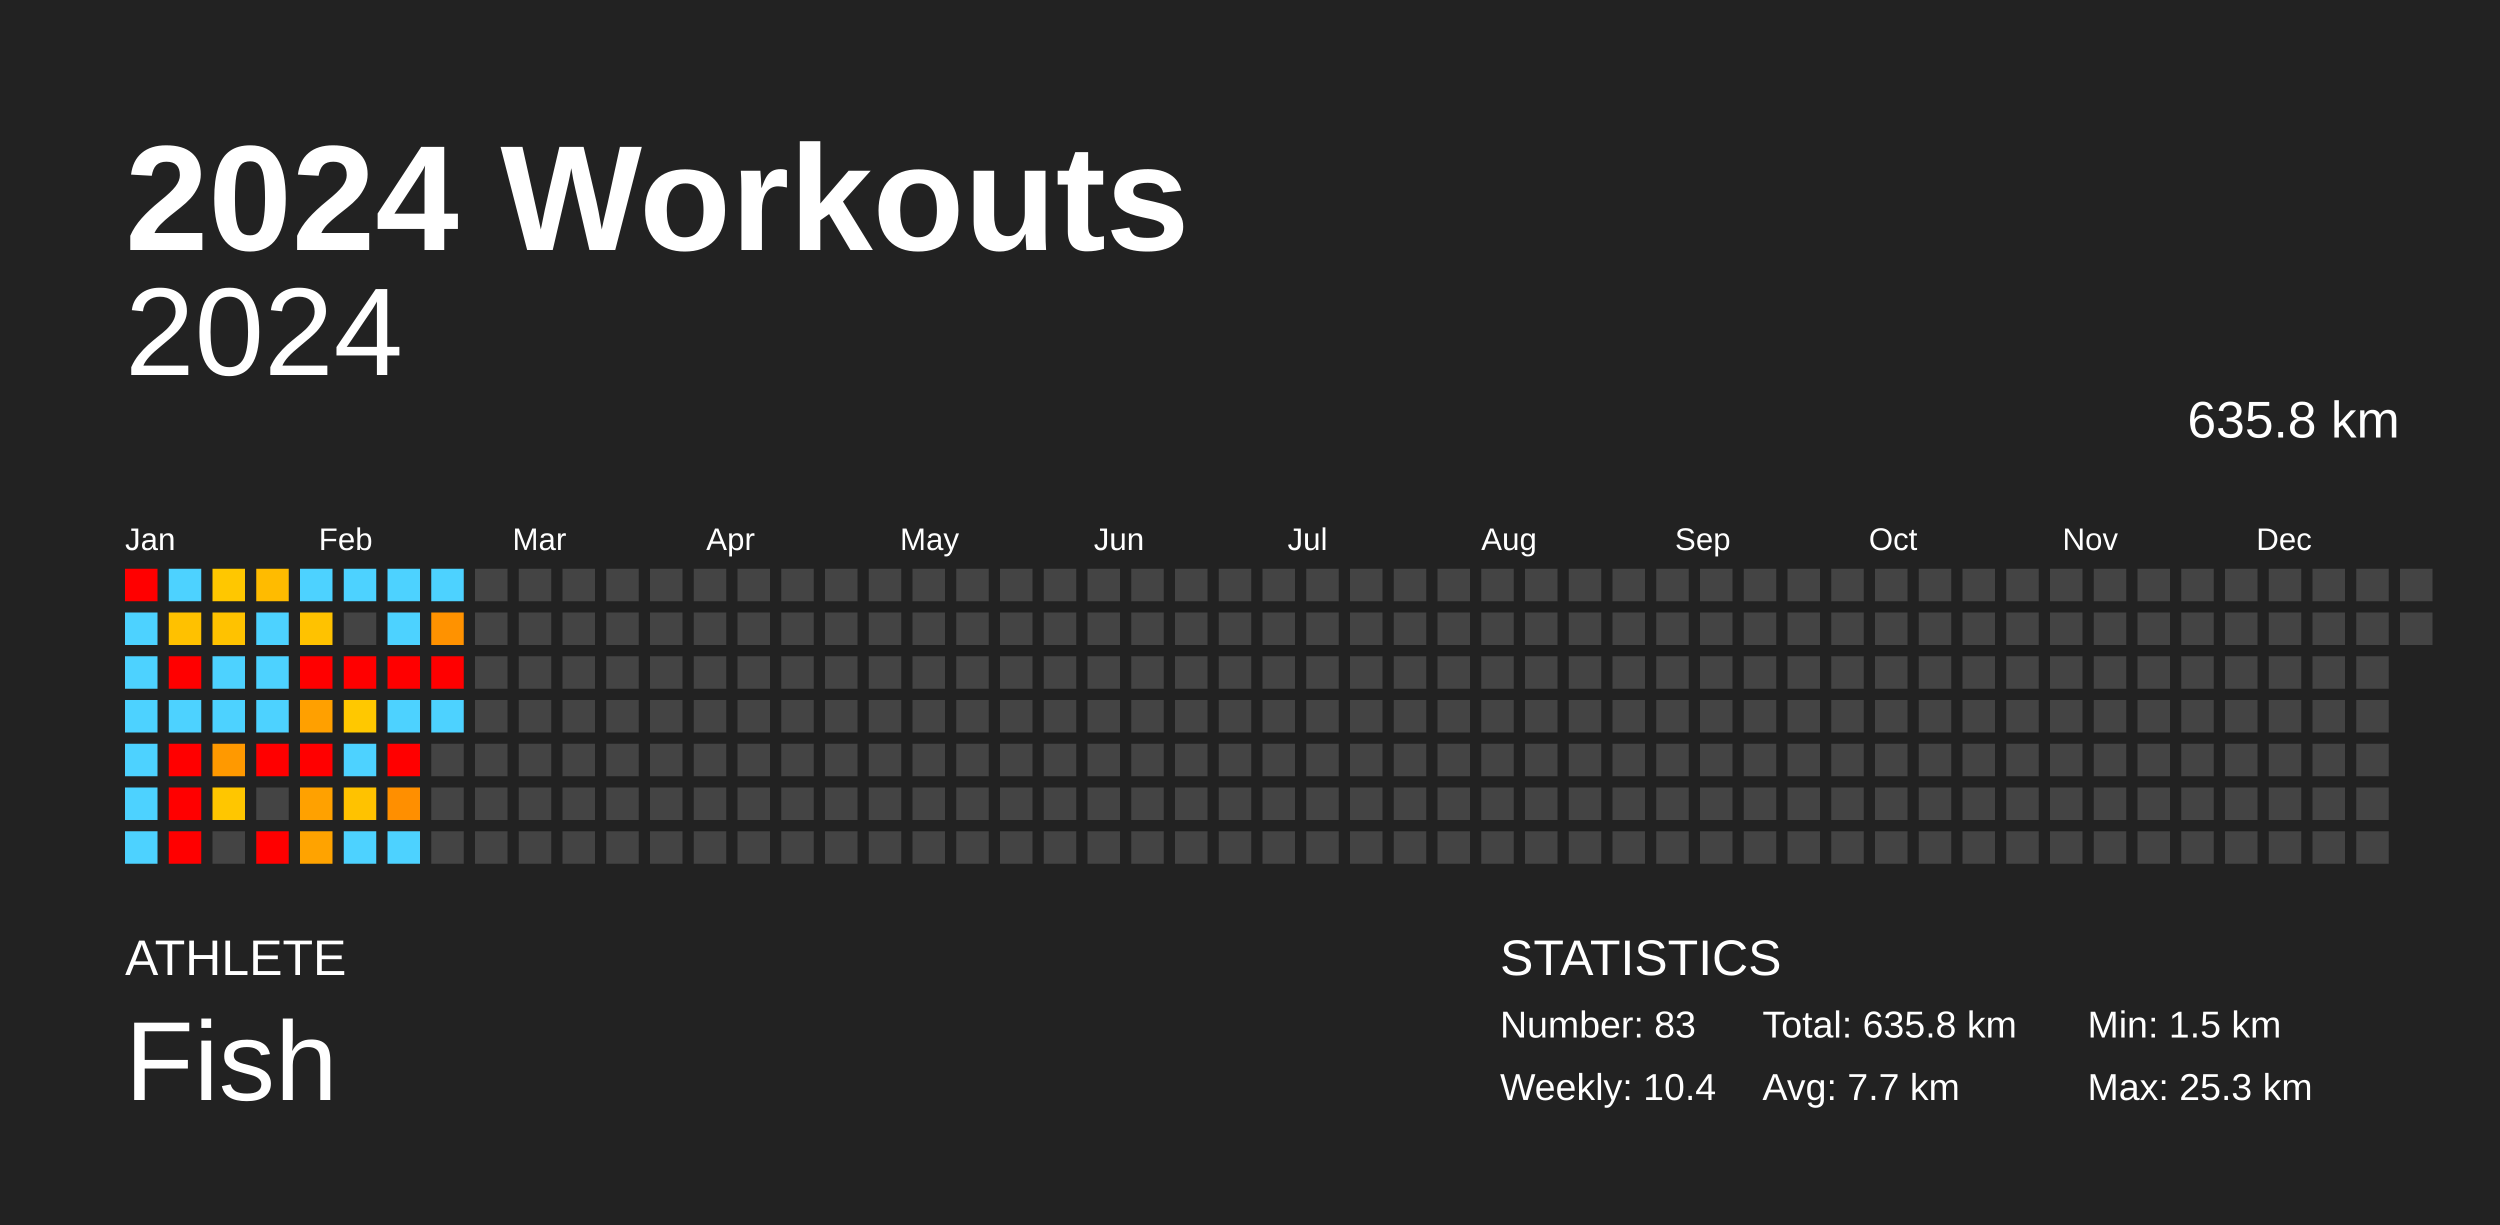
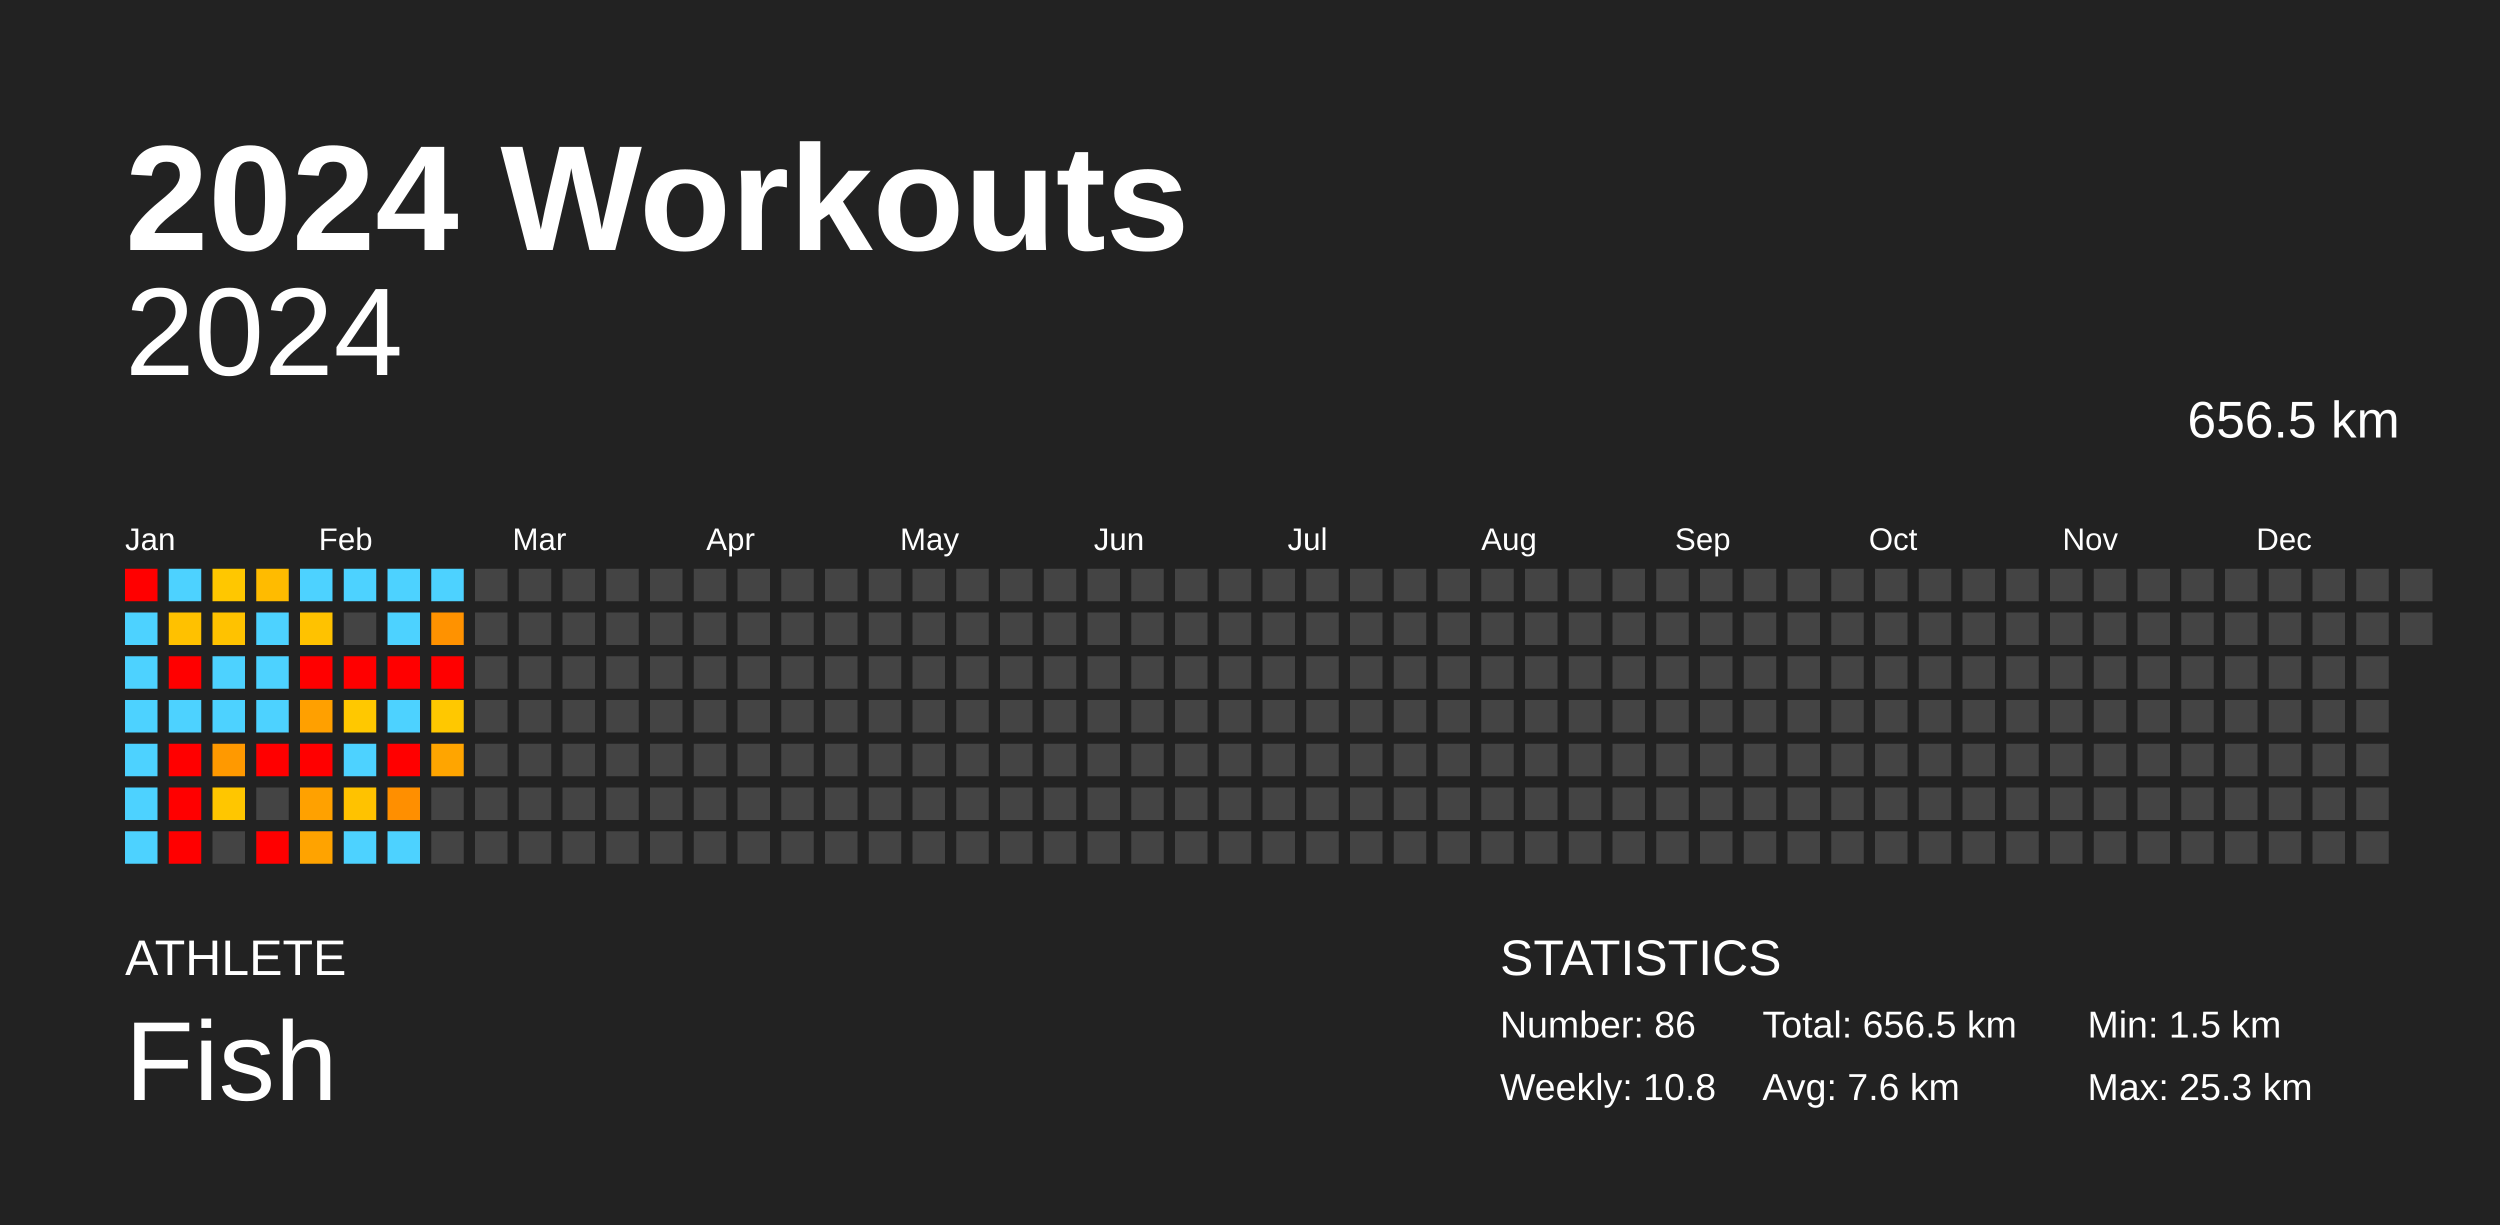
<svg xmlns="http://www.w3.org/2000/svg" baseProfile="full" height="98mm" version="1.1" viewBox="0,0,200,98" width="200mm">
  <defs />
  <rect fill="#222222" height="98" width="200" x="0" y="0" />
  <text fill="#FFFFFF" style="font-size:12px; font-family:Arial; font-weight:bold;" x="10" y="20">2024 Workouts</text>
  <text fill="#FFFFFF" style="font-size:4px; font-family:Arial" x="10" y="78">ATHLETE</text>
  <text fill="#FFFFFF" style="font-size:9px; font-family:Arial" x="10" y="88">Fish</text>
  <text fill="#FFFFFF" style="font-size:4px; font-family:Arial" x="120" y="78">STATISTICS</text>
-   <text fill="#FFFFFF" style="font-size:3px; font-family:Arial" x="120" y="83">Number: 83</text>
-   <text fill="#FFFFFF" style="font-size:3px; font-family:Arial" x="120" y="88">Weekly: 10.4</text>
-   <text fill="#FFFFFF" style="font-size:3px; font-family:Arial" x="141" y="83">Total: 635.8 km</text>
-   <text fill="#FFFFFF" style="font-size:3px; font-family:Arial" x="141" y="88">Avg: 7.7 km</text>
+   <text fill="#FFFFFF" style="font-size:3px; font-family:Arial" x="120" y="83">Number: 86</text>
+   <text fill="#FFFFFF" style="font-size:3px; font-family:Arial" x="120" y="88">Weekly: 10.8</text>
+   <text fill="#FFFFFF" style="font-size:3px; font-family:Arial" x="141" y="83">Total: 656.5 km</text>
+   <text fill="#FFFFFF" style="font-size:3px; font-family:Arial" x="141" y="88">Avg: 7.6 km</text>
  <text fill="#FFFFFF" style="font-size:3px; font-family:Arial" x="167" y="83">Min: 1.5 km</text>
  <text fill="#FFFFFF" style="font-size:3px; font-family:Arial" x="167" y="88">Max: 25.3 km</text>
  <text alignment-baseline="hanging" fill="#FFFFFF" style="font-size:10.0px; font-family:Arial;" x="10" y="30">2024</text>
-   <text alignment-baseline="hanging" fill="#FFFFFF" style="font-size:4.125px; font-family:Arial;" x="175" y="35">635.8 km</text>
+   <text alignment-baseline="hanging" fill="#FFFFFF" style="font-size:4.125px; font-family:Arial;" x="175" y="35">656.5 km</text>
  <text fill="#FFFFFF" style="font-size:2.5px; font-family:Arial" x="10.0" y="44">Jan</text>
  <text fill="#FFFFFF" style="font-size:2.5px; font-family:Arial" x="25.5" y="44">Feb</text>
  <text fill="#FFFFFF" style="font-size:2.5px; font-family:Arial" x="41.0" y="44">Mar</text>
  <text fill="#FFFFFF" style="font-size:2.5px; font-family:Arial" x="56.5" y="44">Apr</text>
  <text fill="#FFFFFF" style="font-size:2.5px; font-family:Arial" x="72.0" y="44">May</text>
  <text fill="#FFFFFF" style="font-size:2.5px; font-family:Arial" x="87.5" y="44">Jun</text>
  <text fill="#FFFFFF" style="font-size:2.5px; font-family:Arial" x="103.0" y="44">Jul</text>
  <text fill="#FFFFFF" style="font-size:2.5px; font-family:Arial" x="118.5" y="44">Aug</text>
  <text fill="#FFFFFF" style="font-size:2.5px; font-family:Arial" x="134.0" y="44">Sep</text>
  <text fill="#FFFFFF" style="font-size:2.5px; font-family:Arial" x="149.5" y="44">Oct</text>
  <text fill="#FFFFFF" style="font-size:2.5px; font-family:Arial" x="165.0" y="44">Nov</text>
  <text fill="#FFFFFF" style="font-size:2.5px; font-family:Arial" x="180.5" y="44">Dec</text>
  <rect fill="red" height="2.6" width="2.6" x="10.0" y="45.5" />
  <rect fill="#4dd2ff" height="2.6" width="2.6" x="10.0" y="49.0" />
  <rect fill="#4dd2ff" height="2.6" width="2.6" x="10.0" y="52.5" />
  <rect fill="#4dd2ff" height="2.6" width="2.6" x="10.0" y="56.0" />
  <rect fill="#4dd2ff" height="2.6" width="2.6" x="10.0" y="59.5" />
  <rect fill="#4dd2ff" height="2.6" width="2.6" x="10.0" y="63.0" />
  <rect fill="#4dd2ff" height="2.6" width="2.6" x="10.0" y="66.5" />
  <rect fill="#4dd2ff" height="2.6" width="2.6" x="13.5" y="45.5" />
  <rect fill="#ffc100" height="2.6" width="2.6" x="13.5" y="49.0" />
  <rect fill="red" height="2.6" width="2.6" x="13.5" y="52.5" />
  <rect fill="#4dd2ff" height="2.6" width="2.6" x="13.5" y="56.0" />
  <rect fill="red" height="2.6" width="2.6" x="13.5" y="59.5" />
  <rect fill="red" height="2.6" width="2.6" x="13.5" y="63.0" />
  <rect fill="red" height="2.6" width="2.6" x="13.5" y="66.5" />
  <rect fill="#ffc700" height="2.6" width="2.6" x="17.0" y="45.5" />
  <rect fill="#ffc200" height="2.6" width="2.6" x="17.0" y="49.0" />
  <rect fill="#4dd2ff" height="2.6" width="2.6" x="17.0" y="52.5" />
  <rect fill="#4dd2ff" height="2.6" width="2.6" x="17.0" y="56.0" />
  <rect fill="#ff9900" height="2.6" width="2.6" x="17.0" y="59.5" />
  <rect fill="#ffc600" height="2.6" width="2.6" x="17.0" y="63.0" />
  <rect fill="#444444" height="2.6" width="2.6" x="17.0" y="66.5" />
  <rect fill="#ffbb00" height="2.6" width="2.6" x="20.5" y="45.5" />
  <rect fill="#4dd2ff" height="2.6" width="2.6" x="20.5" y="49.0" />
  <rect fill="#4dd2ff" height="2.6" width="2.6" x="20.5" y="52.5" />
  <rect fill="#4dd2ff" height="2.6" width="2.6" x="20.5" y="56.0" />
  <rect fill="red" height="2.6" width="2.6" x="20.5" y="59.5" />
  <rect fill="#444444" height="2.6" width="2.6" x="20.5" y="63.0" />
  <rect fill="red" height="2.6" width="2.6" x="20.5" y="66.5" />
  <rect fill="#4dd2ff" height="2.6" width="2.6" x="24.0" y="45.5" />
  <rect fill="#ffc200" height="2.6" width="2.6" x="24.0" y="49.0" />
  <rect fill="red" height="2.6" width="2.6" x="24.0" y="52.5" />
  <rect fill="#ffa000" height="2.6" width="2.6" x="24.0" y="56.0" />
  <rect fill="red" height="2.6" width="2.6" x="24.0" y="59.5" />
  <rect fill="#ffa100" height="2.6" width="2.6" x="24.0" y="63.0" />
  <rect fill="#ffa300" height="2.6" width="2.6" x="24.0" y="66.5" />
  <rect fill="#4dd2ff" height="2.6" width="2.6" x="27.5" y="45.5" />
  <rect fill="#444444" height="2.6" width="2.6" x="27.5" y="49.0" />
  <rect fill="red" height="2.6" width="2.6" x="27.5" y="52.5" />
  <rect fill="#ffc800" height="2.6" width="2.6" x="27.5" y="56.0" />
  <rect fill="#4dd2ff" height="2.6" width="2.6" x="27.5" y="59.5" />
  <rect fill="#ffc200" height="2.6" width="2.6" x="27.5" y="63.0" />
  <rect fill="#4dd2ff" height="2.6" width="2.6" x="27.5" y="66.5" />
  <rect fill="#4dd2ff" height="2.6" width="2.6" x="31.0" y="45.5" />
  <rect fill="#4dd2ff" height="2.6" width="2.6" x="31.0" y="49.0" />
  <rect fill="red" height="2.6" width="2.6" x="31.0" y="52.5" />
  <rect fill="#4dd2ff" height="2.6" width="2.6" x="31.0" y="56.0" />
  <rect fill="red" height="2.6" width="2.6" x="31.0" y="59.5" />
  <rect fill="#ff8f00" height="2.6" width="2.6" x="31.0" y="63.0" />
  <rect fill="#4dd2ff" height="2.6" width="2.6" x="31.0" y="66.5" />
  <rect fill="#4dd2ff" height="2.6" width="2.6" x="34.5" y="45.5" />
  <rect fill="#ff9200" height="2.6" width="2.6" x="34.5" y="49.0" />
  <rect fill="red" height="2.6" width="2.6" x="34.5" y="52.5" />
-   <rect fill="#4dd2ff" height="2.6" width="2.6" x="34.5" y="56.0" />
-   <rect fill="#444444" height="2.6" width="2.6" x="34.5" y="59.5" />
+   <rect fill="#ffc800" height="2.6" width="2.6" x="34.5" y="56.0" />
+   <rect fill="#ffa500" height="2.6" width="2.6" x="34.5" y="59.5" />
  <rect fill="#444444" height="2.6" width="2.6" x="34.5" y="63.0" />
  <rect fill="#444444" height="2.6" width="2.6" x="34.5" y="66.5" />
  <rect fill="#444444" height="2.6" width="2.6" x="38.0" y="45.5" />
  <rect fill="#444444" height="2.6" width="2.6" x="38.0" y="49.0" />
  <rect fill="#444444" height="2.6" width="2.6" x="38.0" y="52.5" />
  <rect fill="#444444" height="2.6" width="2.6" x="38.0" y="56.0" />
  <rect fill="#444444" height="2.6" width="2.6" x="38.0" y="59.5" />
  <rect fill="#444444" height="2.6" width="2.6" x="38.0" y="63.0" />
  <rect fill="#444444" height="2.6" width="2.6" x="38.0" y="66.5" />
  <rect fill="#444444" height="2.6" width="2.6" x="41.5" y="45.5" />
  <rect fill="#444444" height="2.6" width="2.6" x="41.5" y="49.0" />
  <rect fill="#444444" height="2.6" width="2.6" x="41.5" y="52.5" />
  <rect fill="#444444" height="2.6" width="2.6" x="41.5" y="56.0" />
  <rect fill="#444444" height="2.6" width="2.6" x="41.5" y="59.5" />
  <rect fill="#444444" height="2.6" width="2.6" x="41.5" y="63.0" />
  <rect fill="#444444" height="2.6" width="2.6" x="41.5" y="66.5" />
  <rect fill="#444444" height="2.6" width="2.6" x="45.0" y="45.5" />
  <rect fill="#444444" height="2.6" width="2.6" x="45.0" y="49.0" />
  <rect fill="#444444" height="2.6" width="2.6" x="45.0" y="52.5" />
  <rect fill="#444444" height="2.6" width="2.6" x="45.0" y="56.0" />
  <rect fill="#444444" height="2.6" width="2.6" x="45.0" y="59.5" />
  <rect fill="#444444" height="2.6" width="2.6" x="45.0" y="63.0" />
  <rect fill="#444444" height="2.6" width="2.6" x="45.0" y="66.5" />
  <rect fill="#444444" height="2.6" width="2.6" x="48.5" y="45.5" />
  <rect fill="#444444" height="2.6" width="2.6" x="48.5" y="49.0" />
  <rect fill="#444444" height="2.6" width="2.6" x="48.5" y="52.5" />
  <rect fill="#444444" height="2.6" width="2.6" x="48.5" y="56.0" />
  <rect fill="#444444" height="2.6" width="2.6" x="48.5" y="59.5" />
  <rect fill="#444444" height="2.6" width="2.6" x="48.5" y="63.0" />
  <rect fill="#444444" height="2.6" width="2.6" x="48.5" y="66.5" />
  <rect fill="#444444" height="2.6" width="2.6" x="52.0" y="45.5" />
  <rect fill="#444444" height="2.6" width="2.6" x="52.0" y="49.0" />
  <rect fill="#444444" height="2.6" width="2.6" x="52.0" y="52.5" />
  <rect fill="#444444" height="2.6" width="2.6" x="52.0" y="56.0" />
  <rect fill="#444444" height="2.6" width="2.6" x="52.0" y="59.5" />
  <rect fill="#444444" height="2.6" width="2.6" x="52.0" y="63.0" />
  <rect fill="#444444" height="2.6" width="2.6" x="52.0" y="66.5" />
  <rect fill="#444444" height="2.6" width="2.6" x="55.5" y="45.5" />
  <rect fill="#444444" height="2.6" width="2.6" x="55.5" y="49.0" />
  <rect fill="#444444" height="2.6" width="2.6" x="55.5" y="52.5" />
  <rect fill="#444444" height="2.6" width="2.6" x="55.5" y="56.0" />
  <rect fill="#444444" height="2.6" width="2.6" x="55.5" y="59.5" />
  <rect fill="#444444" height="2.6" width="2.6" x="55.5" y="63.0" />
  <rect fill="#444444" height="2.6" width="2.6" x="55.5" y="66.5" />
  <rect fill="#444444" height="2.6" width="2.6" x="59.0" y="45.5" />
  <rect fill="#444444" height="2.6" width="2.6" x="59.0" y="49.0" />
  <rect fill="#444444" height="2.6" width="2.6" x="59.0" y="52.5" />
  <rect fill="#444444" height="2.6" width="2.6" x="59.0" y="56.0" />
  <rect fill="#444444" height="2.6" width="2.6" x="59.0" y="59.5" />
  <rect fill="#444444" height="2.6" width="2.6" x="59.0" y="63.0" />
  <rect fill="#444444" height="2.6" width="2.6" x="59.0" y="66.5" />
  <rect fill="#444444" height="2.6" width="2.6" x="62.5" y="45.5" />
  <rect fill="#444444" height="2.6" width="2.6" x="62.5" y="49.0" />
  <rect fill="#444444" height="2.6" width="2.6" x="62.5" y="52.5" />
  <rect fill="#444444" height="2.6" width="2.6" x="62.5" y="56.0" />
  <rect fill="#444444" height="2.6" width="2.6" x="62.5" y="59.5" />
  <rect fill="#444444" height="2.6" width="2.6" x="62.5" y="63.0" />
  <rect fill="#444444" height="2.6" width="2.6" x="62.5" y="66.5" />
  <rect fill="#444444" height="2.6" width="2.6" x="66.0" y="45.5" />
  <rect fill="#444444" height="2.6" width="2.6" x="66.0" y="49.0" />
  <rect fill="#444444" height="2.6" width="2.6" x="66.0" y="52.5" />
  <rect fill="#444444" height="2.6" width="2.6" x="66.0" y="56.0" />
  <rect fill="#444444" height="2.6" width="2.6" x="66.0" y="59.5" />
  <rect fill="#444444" height="2.6" width="2.6" x="66.0" y="63.0" />
  <rect fill="#444444" height="2.6" width="2.6" x="66.0" y="66.5" />
  <rect fill="#444444" height="2.6" width="2.6" x="69.5" y="45.5" />
  <rect fill="#444444" height="2.6" width="2.6" x="69.5" y="49.0" />
  <rect fill="#444444" height="2.6" width="2.6" x="69.5" y="52.5" />
  <rect fill="#444444" height="2.6" width="2.6" x="69.5" y="56.0" />
  <rect fill="#444444" height="2.6" width="2.6" x="69.5" y="59.5" />
  <rect fill="#444444" height="2.6" width="2.6" x="69.5" y="63.0" />
  <rect fill="#444444" height="2.6" width="2.6" x="69.5" y="66.5" />
  <rect fill="#444444" height="2.6" width="2.6" x="73.0" y="45.5" />
  <rect fill="#444444" height="2.6" width="2.6" x="73.0" y="49.0" />
  <rect fill="#444444" height="2.6" width="2.6" x="73.0" y="52.5" />
  <rect fill="#444444" height="2.6" width="2.6" x="73.0" y="56.0" />
  <rect fill="#444444" height="2.6" width="2.6" x="73.0" y="59.5" />
  <rect fill="#444444" height="2.6" width="2.6" x="73.0" y="63.0" />
  <rect fill="#444444" height="2.6" width="2.6" x="73.0" y="66.5" />
  <rect fill="#444444" height="2.6" width="2.6" x="76.5" y="45.5" />
  <rect fill="#444444" height="2.6" width="2.6" x="76.5" y="49.0" />
  <rect fill="#444444" height="2.6" width="2.6" x="76.5" y="52.5" />
  <rect fill="#444444" height="2.6" width="2.6" x="76.5" y="56.0" />
  <rect fill="#444444" height="2.6" width="2.6" x="76.5" y="59.5" />
  <rect fill="#444444" height="2.6" width="2.6" x="76.5" y="63.0" />
  <rect fill="#444444" height="2.6" width="2.6" x="76.5" y="66.5" />
  <rect fill="#444444" height="2.6" width="2.6" x="80.0" y="45.5" />
  <rect fill="#444444" height="2.6" width="2.6" x="80.0" y="49.0" />
  <rect fill="#444444" height="2.6" width="2.6" x="80.0" y="52.5" />
  <rect fill="#444444" height="2.6" width="2.6" x="80.0" y="56.0" />
  <rect fill="#444444" height="2.6" width="2.6" x="80.0" y="59.5" />
  <rect fill="#444444" height="2.6" width="2.6" x="80.0" y="63.0" />
  <rect fill="#444444" height="2.6" width="2.6" x="80.0" y="66.5" />
  <rect fill="#444444" height="2.6" width="2.6" x="83.5" y="45.5" />
  <rect fill="#444444" height="2.6" width="2.6" x="83.5" y="49.0" />
  <rect fill="#444444" height="2.6" width="2.6" x="83.5" y="52.5" />
  <rect fill="#444444" height="2.6" width="2.6" x="83.5" y="56.0" />
  <rect fill="#444444" height="2.6" width="2.6" x="83.5" y="59.5" />
  <rect fill="#444444" height="2.6" width="2.6" x="83.5" y="63.0" />
  <rect fill="#444444" height="2.6" width="2.6" x="83.5" y="66.5" />
  <rect fill="#444444" height="2.6" width="2.6" x="87.0" y="45.5" />
  <rect fill="#444444" height="2.6" width="2.6" x="87.0" y="49.0" />
  <rect fill="#444444" height="2.6" width="2.6" x="87.0" y="52.5" />
  <rect fill="#444444" height="2.6" width="2.6" x="87.0" y="56.0" />
  <rect fill="#444444" height="2.6" width="2.6" x="87.0" y="59.5" />
  <rect fill="#444444" height="2.6" width="2.6" x="87.0" y="63.0" />
  <rect fill="#444444" height="2.6" width="2.6" x="87.0" y="66.5" />
  <rect fill="#444444" height="2.6" width="2.6" x="90.5" y="45.5" />
  <rect fill="#444444" height="2.6" width="2.6" x="90.5" y="49.0" />
  <rect fill="#444444" height="2.6" width="2.6" x="90.5" y="52.5" />
  <rect fill="#444444" height="2.6" width="2.6" x="90.5" y="56.0" />
  <rect fill="#444444" height="2.6" width="2.6" x="90.5" y="59.5" />
  <rect fill="#444444" height="2.6" width="2.6" x="90.5" y="63.0" />
  <rect fill="#444444" height="2.6" width="2.6" x="90.5" y="66.5" />
  <rect fill="#444444" height="2.6" width="2.6" x="94.0" y="45.5" />
  <rect fill="#444444" height="2.6" width="2.6" x="94.0" y="49.0" />
  <rect fill="#444444" height="2.6" width="2.6" x="94.0" y="52.5" />
  <rect fill="#444444" height="2.6" width="2.6" x="94.0" y="56.0" />
  <rect fill="#444444" height="2.6" width="2.6" x="94.0" y="59.5" />
  <rect fill="#444444" height="2.6" width="2.6" x="94.0" y="63.0" />
  <rect fill="#444444" height="2.6" width="2.6" x="94.0" y="66.5" />
  <rect fill="#444444" height="2.6" width="2.6" x="97.5" y="45.5" />
  <rect fill="#444444" height="2.6" width="2.6" x="97.5" y="49.0" />
  <rect fill="#444444" height="2.6" width="2.6" x="97.5" y="52.5" />
  <rect fill="#444444" height="2.6" width="2.6" x="97.5" y="56.0" />
  <rect fill="#444444" height="2.6" width="2.6" x="97.5" y="59.5" />
  <rect fill="#444444" height="2.6" width="2.6" x="97.5" y="63.0" />
  <rect fill="#444444" height="2.6" width="2.6" x="97.5" y="66.5" />
  <rect fill="#444444" height="2.6" width="2.6" x="101.0" y="45.5" />
  <rect fill="#444444" height="2.6" width="2.6" x="101.0" y="49.0" />
  <rect fill="#444444" height="2.6" width="2.6" x="101.0" y="52.5" />
  <rect fill="#444444" height="2.6" width="2.6" x="101.0" y="56.0" />
  <rect fill="#444444" height="2.6" width="2.6" x="101.0" y="59.5" />
  <rect fill="#444444" height="2.6" width="2.6" x="101.0" y="63.0" />
  <rect fill="#444444" height="2.6" width="2.6" x="101.0" y="66.5" />
  <rect fill="#444444" height="2.6" width="2.6" x="104.5" y="45.5" />
  <rect fill="#444444" height="2.6" width="2.6" x="104.5" y="49.0" />
  <rect fill="#444444" height="2.6" width="2.6" x="104.5" y="52.5" />
  <rect fill="#444444" height="2.6" width="2.6" x="104.5" y="56.0" />
  <rect fill="#444444" height="2.6" width="2.6" x="104.5" y="59.5" />
  <rect fill="#444444" height="2.6" width="2.6" x="104.5" y="63.0" />
  <rect fill="#444444" height="2.6" width="2.6" x="104.5" y="66.5" />
  <rect fill="#444444" height="2.6" width="2.6" x="108.0" y="45.5" />
  <rect fill="#444444" height="2.6" width="2.6" x="108.0" y="49.0" />
  <rect fill="#444444" height="2.6" width="2.6" x="108.0" y="52.5" />
  <rect fill="#444444" height="2.6" width="2.6" x="108.0" y="56.0" />
  <rect fill="#444444" height="2.6" width="2.6" x="108.0" y="59.5" />
  <rect fill="#444444" height="2.6" width="2.6" x="108.0" y="63.0" />
  <rect fill="#444444" height="2.6" width="2.6" x="108.0" y="66.5" />
  <rect fill="#444444" height="2.6" width="2.6" x="111.5" y="45.5" />
  <rect fill="#444444" height="2.6" width="2.6" x="111.5" y="49.0" />
  <rect fill="#444444" height="2.6" width="2.6" x="111.5" y="52.5" />
  <rect fill="#444444" height="2.6" width="2.6" x="111.5" y="56.0" />
  <rect fill="#444444" height="2.6" width="2.6" x="111.5" y="59.5" />
  <rect fill="#444444" height="2.6" width="2.6" x="111.5" y="63.0" />
  <rect fill="#444444" height="2.6" width="2.6" x="111.5" y="66.5" />
  <rect fill="#444444" height="2.6" width="2.6" x="115.0" y="45.5" />
  <rect fill="#444444" height="2.6" width="2.6" x="115.0" y="49.0" />
  <rect fill="#444444" height="2.6" width="2.6" x="115.0" y="52.5" />
  <rect fill="#444444" height="2.6" width="2.6" x="115.0" y="56.0" />
  <rect fill="#444444" height="2.6" width="2.6" x="115.0" y="59.5" />
  <rect fill="#444444" height="2.6" width="2.6" x="115.0" y="63.0" />
  <rect fill="#444444" height="2.6" width="2.6" x="115.0" y="66.5" />
  <rect fill="#444444" height="2.6" width="2.6" x="118.5" y="45.5" />
  <rect fill="#444444" height="2.6" width="2.6" x="118.5" y="49.0" />
  <rect fill="#444444" height="2.6" width="2.6" x="118.5" y="52.5" />
  <rect fill="#444444" height="2.6" width="2.6" x="118.5" y="56.0" />
  <rect fill="#444444" height="2.6" width="2.6" x="118.5" y="59.5" />
  <rect fill="#444444" height="2.6" width="2.6" x="118.5" y="63.0" />
  <rect fill="#444444" height="2.6" width="2.6" x="118.5" y="66.5" />
  <rect fill="#444444" height="2.6" width="2.6" x="122.0" y="45.5" />
  <rect fill="#444444" height="2.6" width="2.6" x="122.0" y="49.0" />
  <rect fill="#444444" height="2.6" width="2.6" x="122.0" y="52.5" />
  <rect fill="#444444" height="2.6" width="2.6" x="122.0" y="56.0" />
  <rect fill="#444444" height="2.6" width="2.6" x="122.0" y="59.5" />
  <rect fill="#444444" height="2.6" width="2.6" x="122.0" y="63.0" />
  <rect fill="#444444" height="2.6" width="2.6" x="122.0" y="66.5" />
  <rect fill="#444444" height="2.6" width="2.6" x="125.5" y="45.5" />
  <rect fill="#444444" height="2.6" width="2.6" x="125.5" y="49.0" />
  <rect fill="#444444" height="2.6" width="2.6" x="125.5" y="52.5" />
  <rect fill="#444444" height="2.6" width="2.6" x="125.5" y="56.0" />
  <rect fill="#444444" height="2.6" width="2.6" x="125.5" y="59.5" />
  <rect fill="#444444" height="2.6" width="2.6" x="125.5" y="63.0" />
  <rect fill="#444444" height="2.6" width="2.6" x="125.5" y="66.5" />
  <rect fill="#444444" height="2.6" width="2.6" x="129.0" y="45.5" />
  <rect fill="#444444" height="2.6" width="2.6" x="129.0" y="49.0" />
  <rect fill="#444444" height="2.6" width="2.6" x="129.0" y="52.5" />
  <rect fill="#444444" height="2.6" width="2.6" x="129.0" y="56.0" />
  <rect fill="#444444" height="2.6" width="2.6" x="129.0" y="59.5" />
  <rect fill="#444444" height="2.6" width="2.6" x="129.0" y="63.0" />
  <rect fill="#444444" height="2.6" width="2.6" x="129.0" y="66.5" />
  <rect fill="#444444" height="2.6" width="2.6" x="132.5" y="45.5" />
  <rect fill="#444444" height="2.6" width="2.6" x="132.5" y="49.0" />
  <rect fill="#444444" height="2.6" width="2.6" x="132.5" y="52.5" />
  <rect fill="#444444" height="2.6" width="2.6" x="132.5" y="56.0" />
  <rect fill="#444444" height="2.6" width="2.6" x="132.5" y="59.5" />
  <rect fill="#444444" height="2.6" width="2.6" x="132.5" y="63.0" />
  <rect fill="#444444" height="2.6" width="2.6" x="132.5" y="66.5" />
  <rect fill="#444444" height="2.6" width="2.6" x="136.0" y="45.5" />
  <rect fill="#444444" height="2.6" width="2.6" x="136.0" y="49.0" />
  <rect fill="#444444" height="2.6" width="2.6" x="136.0" y="52.5" />
  <rect fill="#444444" height="2.6" width="2.6" x="136.0" y="56.0" />
  <rect fill="#444444" height="2.6" width="2.6" x="136.0" y="59.5" />
  <rect fill="#444444" height="2.6" width="2.6" x="136.0" y="63.0" />
  <rect fill="#444444" height="2.6" width="2.6" x="136.0" y="66.5" />
  <rect fill="#444444" height="2.6" width="2.6" x="139.5" y="45.5" />
  <rect fill="#444444" height="2.6" width="2.6" x="139.5" y="49.0" />
  <rect fill="#444444" height="2.6" width="2.6" x="139.5" y="52.5" />
  <rect fill="#444444" height="2.6" width="2.6" x="139.5" y="56.0" />
  <rect fill="#444444" height="2.6" width="2.6" x="139.5" y="59.5" />
  <rect fill="#444444" height="2.6" width="2.6" x="139.5" y="63.0" />
  <rect fill="#444444" height="2.6" width="2.6" x="139.5" y="66.5" />
  <rect fill="#444444" height="2.6" width="2.6" x="143.0" y="45.5" />
  <rect fill="#444444" height="2.6" width="2.6" x="143.0" y="49.0" />
  <rect fill="#444444" height="2.6" width="2.6" x="143.0" y="52.5" />
  <rect fill="#444444" height="2.6" width="2.6" x="143.0" y="56.0" />
  <rect fill="#444444" height="2.6" width="2.6" x="143.0" y="59.5" />
  <rect fill="#444444" height="2.6" width="2.6" x="143.0" y="63.0" />
  <rect fill="#444444" height="2.6" width="2.6" x="143.0" y="66.5" />
  <rect fill="#444444" height="2.6" width="2.6" x="146.5" y="45.5" />
  <rect fill="#444444" height="2.6" width="2.6" x="146.5" y="49.0" />
  <rect fill="#444444" height="2.6" width="2.6" x="146.5" y="52.5" />
  <rect fill="#444444" height="2.6" width="2.6" x="146.5" y="56.0" />
  <rect fill="#444444" height="2.6" width="2.6" x="146.5" y="59.5" />
  <rect fill="#444444" height="2.6" width="2.6" x="146.5" y="63.0" />
  <rect fill="#444444" height="2.6" width="2.6" x="146.5" y="66.5" />
  <rect fill="#444444" height="2.6" width="2.6" x="150.0" y="45.5" />
  <rect fill="#444444" height="2.6" width="2.6" x="150.0" y="49.0" />
  <rect fill="#444444" height="2.6" width="2.6" x="150.0" y="52.5" />
  <rect fill="#444444" height="2.6" width="2.6" x="150.0" y="56.0" />
  <rect fill="#444444" height="2.6" width="2.6" x="150.0" y="59.5" />
  <rect fill="#444444" height="2.6" width="2.6" x="150.0" y="63.0" />
  <rect fill="#444444" height="2.6" width="2.6" x="150.0" y="66.5" />
  <rect fill="#444444" height="2.6" width="2.6" x="153.5" y="45.5" />
  <rect fill="#444444" height="2.6" width="2.6" x="153.5" y="49.0" />
  <rect fill="#444444" height="2.6" width="2.6" x="153.5" y="52.5" />
  <rect fill="#444444" height="2.6" width="2.6" x="153.5" y="56.0" />
  <rect fill="#444444" height="2.6" width="2.6" x="153.5" y="59.5" />
  <rect fill="#444444" height="2.6" width="2.6" x="153.5" y="63.0" />
  <rect fill="#444444" height="2.6" width="2.6" x="153.5" y="66.5" />
  <rect fill="#444444" height="2.6" width="2.6" x="157.0" y="45.5" />
  <rect fill="#444444" height="2.6" width="2.6" x="157.0" y="49.0" />
  <rect fill="#444444" height="2.6" width="2.6" x="157.0" y="52.5" />
  <rect fill="#444444" height="2.6" width="2.6" x="157.0" y="56.0" />
  <rect fill="#444444" height="2.6" width="2.6" x="157.0" y="59.5" />
  <rect fill="#444444" height="2.6" width="2.6" x="157.0" y="63.0" />
  <rect fill="#444444" height="2.6" width="2.6" x="157.0" y="66.5" />
  <rect fill="#444444" height="2.6" width="2.6" x="160.5" y="45.5" />
  <rect fill="#444444" height="2.6" width="2.6" x="160.5" y="49.0" />
  <rect fill="#444444" height="2.6" width="2.6" x="160.5" y="52.5" />
  <rect fill="#444444" height="2.6" width="2.6" x="160.5" y="56.0" />
  <rect fill="#444444" height="2.6" width="2.6" x="160.5" y="59.5" />
  <rect fill="#444444" height="2.6" width="2.6" x="160.5" y="63.0" />
  <rect fill="#444444" height="2.6" width="2.6" x="160.5" y="66.5" />
  <rect fill="#444444" height="2.6" width="2.6" x="164.0" y="45.5" />
  <rect fill="#444444" height="2.6" width="2.6" x="164.0" y="49.0" />
  <rect fill="#444444" height="2.6" width="2.6" x="164.0" y="52.5" />
  <rect fill="#444444" height="2.6" width="2.6" x="164.0" y="56.0" />
  <rect fill="#444444" height="2.6" width="2.6" x="164.0" y="59.5" />
  <rect fill="#444444" height="2.6" width="2.6" x="164.0" y="63.0" />
  <rect fill="#444444" height="2.6" width="2.6" x="164.0" y="66.5" />
  <rect fill="#444444" height="2.6" width="2.6" x="167.5" y="45.5" />
  <rect fill="#444444" height="2.6" width="2.6" x="167.5" y="49.0" />
  <rect fill="#444444" height="2.6" width="2.6" x="167.5" y="52.5" />
  <rect fill="#444444" height="2.6" width="2.6" x="167.5" y="56.0" />
  <rect fill="#444444" height="2.6" width="2.6" x="167.5" y="59.5" />
  <rect fill="#444444" height="2.6" width="2.6" x="167.5" y="63.0" />
  <rect fill="#444444" height="2.6" width="2.6" x="167.5" y="66.5" />
  <rect fill="#444444" height="2.6" width="2.6" x="171.0" y="45.5" />
  <rect fill="#444444" height="2.6" width="2.6" x="171.0" y="49.0" />
  <rect fill="#444444" height="2.6" width="2.6" x="171.0" y="52.5" />
  <rect fill="#444444" height="2.6" width="2.6" x="171.0" y="56.0" />
  <rect fill="#444444" height="2.6" width="2.6" x="171.0" y="59.5" />
  <rect fill="#444444" height="2.6" width="2.6" x="171.0" y="63.0" />
  <rect fill="#444444" height="2.6" width="2.6" x="171.0" y="66.5" />
  <rect fill="#444444" height="2.6" width="2.6" x="174.5" y="45.5" />
  <rect fill="#444444" height="2.6" width="2.6" x="174.5" y="49.0" />
  <rect fill="#444444" height="2.6" width="2.6" x="174.5" y="52.5" />
  <rect fill="#444444" height="2.6" width="2.6" x="174.5" y="56.0" />
  <rect fill="#444444" height="2.6" width="2.6" x="174.5" y="59.5" />
  <rect fill="#444444" height="2.6" width="2.6" x="174.5" y="63.0" />
  <rect fill="#444444" height="2.6" width="2.6" x="174.5" y="66.5" />
  <rect fill="#444444" height="2.6" width="2.6" x="178.0" y="45.5" />
  <rect fill="#444444" height="2.6" width="2.6" x="178.0" y="49.0" />
  <rect fill="#444444" height="2.6" width="2.6" x="178.0" y="52.5" />
  <rect fill="#444444" height="2.6" width="2.6" x="178.0" y="56.0" />
  <rect fill="#444444" height="2.6" width="2.6" x="178.0" y="59.5" />
  <rect fill="#444444" height="2.6" width="2.6" x="178.0" y="63.0" />
  <rect fill="#444444" height="2.6" width="2.6" x="178.0" y="66.5" />
  <rect fill="#444444" height="2.6" width="2.6" x="181.5" y="45.5" />
  <rect fill="#444444" height="2.6" width="2.6" x="181.5" y="49.0" />
  <rect fill="#444444" height="2.6" width="2.6" x="181.5" y="52.5" />
  <rect fill="#444444" height="2.6" width="2.6" x="181.5" y="56.0" />
  <rect fill="#444444" height="2.6" width="2.6" x="181.5" y="59.5" />
  <rect fill="#444444" height="2.6" width="2.6" x="181.5" y="63.0" />
  <rect fill="#444444" height="2.6" width="2.6" x="181.5" y="66.5" />
  <rect fill="#444444" height="2.6" width="2.6" x="185.0" y="45.5" />
  <rect fill="#444444" height="2.6" width="2.6" x="185.0" y="49.0" />
  <rect fill="#444444" height="2.6" width="2.6" x="185.0" y="52.5" />
  <rect fill="#444444" height="2.6" width="2.6" x="185.0" y="56.0" />
  <rect fill="#444444" height="2.6" width="2.6" x="185.0" y="59.5" />
  <rect fill="#444444" height="2.6" width="2.6" x="185.0" y="63.0" />
  <rect fill="#444444" height="2.6" width="2.6" x="185.0" y="66.5" />
  <rect fill="#444444" height="2.6" width="2.6" x="188.5" y="45.5" />
  <rect fill="#444444" height="2.6" width="2.6" x="188.5" y="49.0" />
  <rect fill="#444444" height="2.6" width="2.6" x="188.5" y="52.5" />
  <rect fill="#444444" height="2.6" width="2.6" x="188.5" y="56.0" />
  <rect fill="#444444" height="2.6" width="2.6" x="188.5" y="59.5" />
  <rect fill="#444444" height="2.6" width="2.6" x="188.5" y="63.0" />
  <rect fill="#444444" height="2.6" width="2.6" x="188.5" y="66.5" />
  <rect fill="#444444" height="2.6" width="2.6" x="192.0" y="45.5" />
  <rect fill="#444444" height="2.6" width="2.6" x="192.0" y="49.0" />
</svg>
